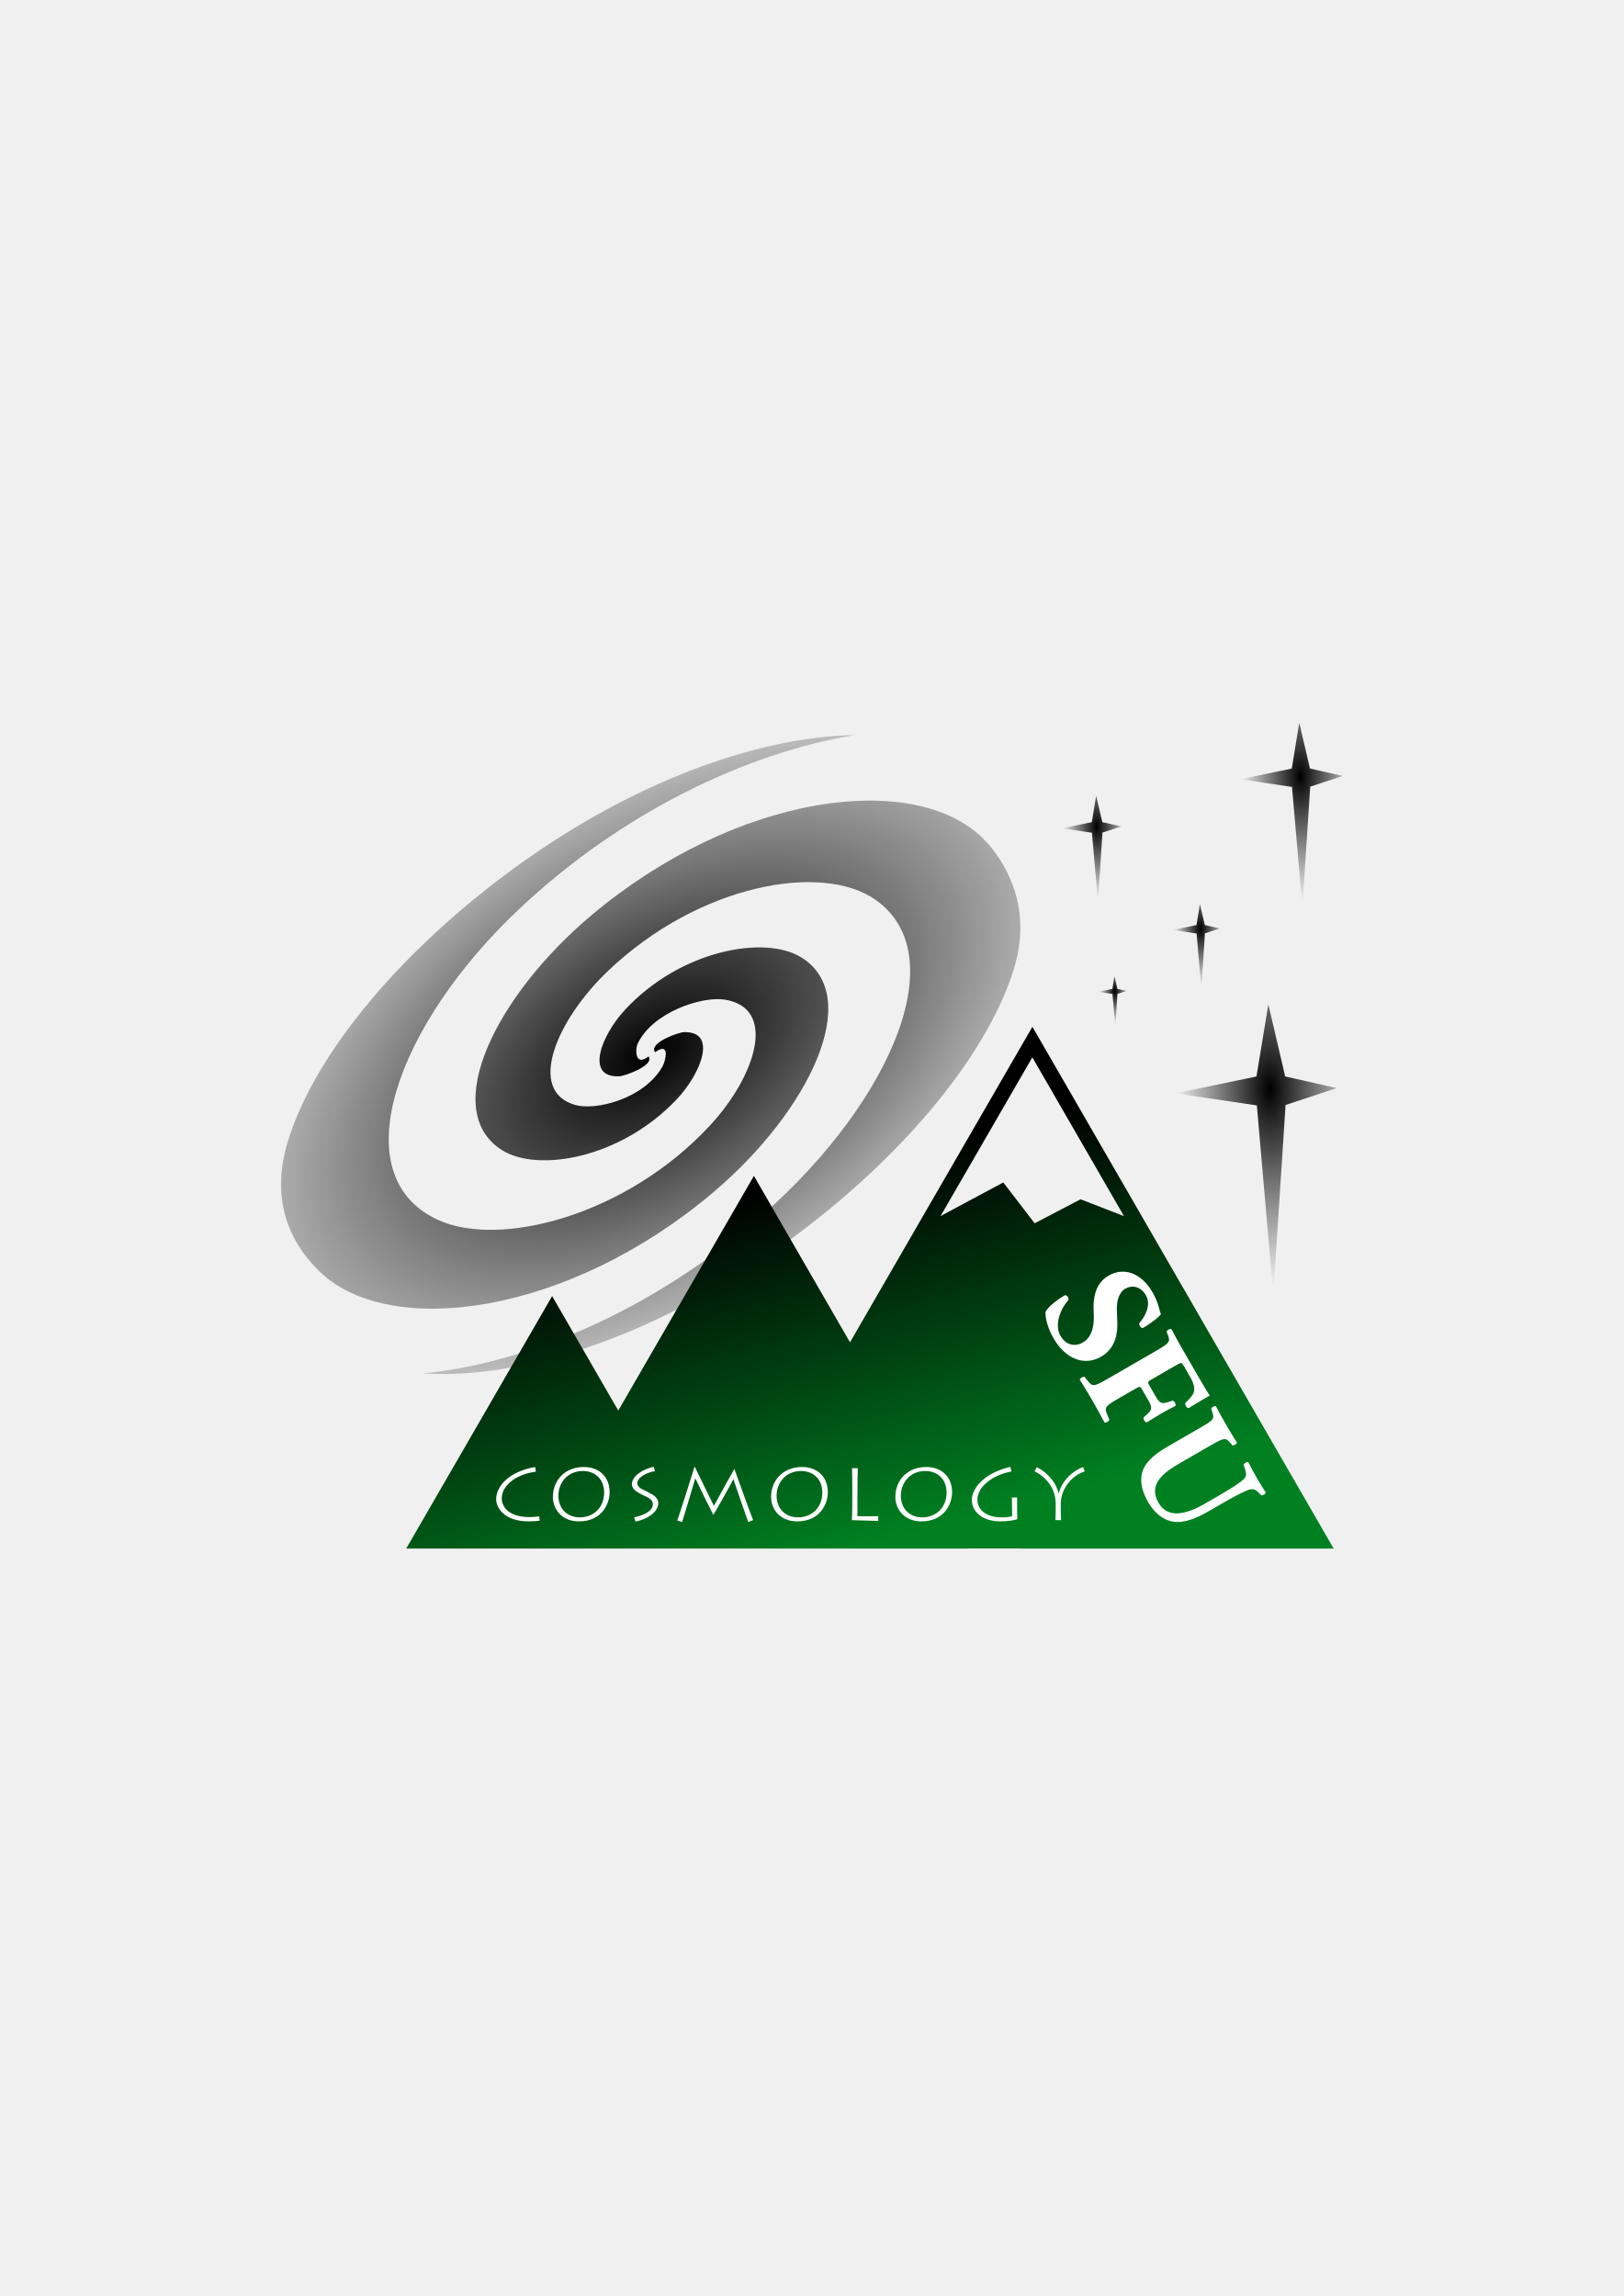
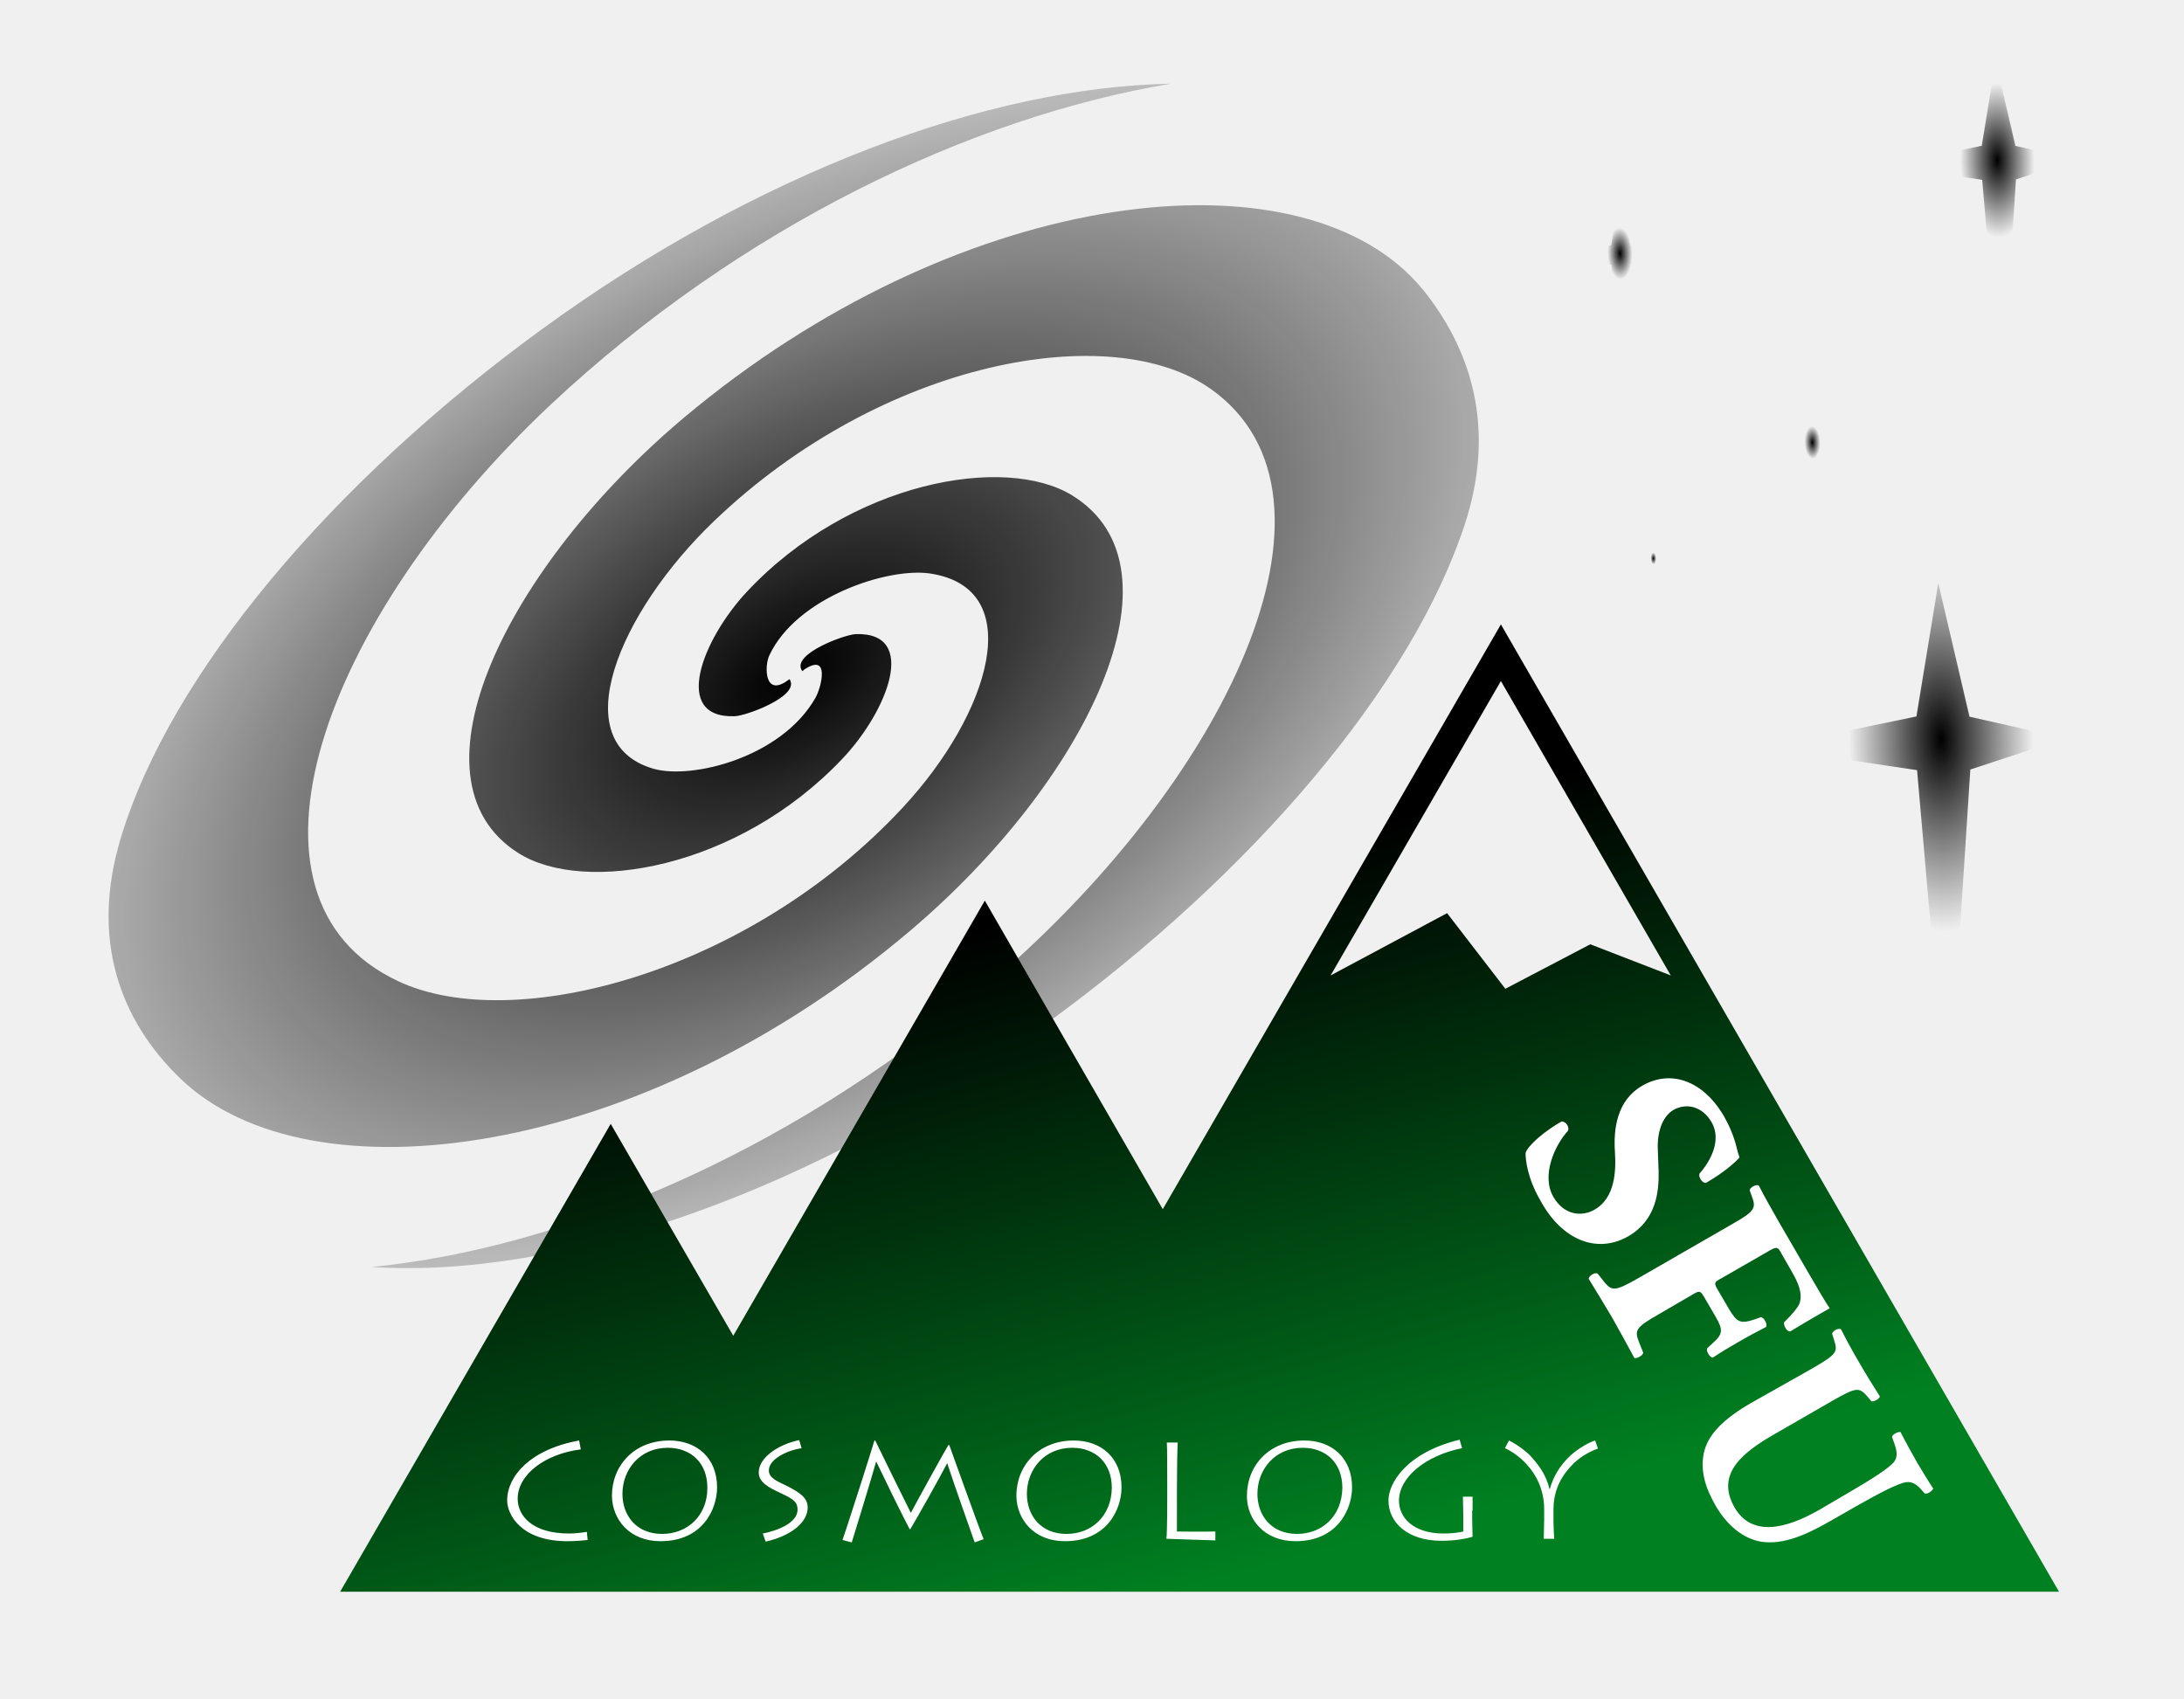
- <svg xmlns="http://www.w3.org/2000/svg" xmlns:xlink="http://www.w3.org/1999/xlink" width="744.094" height="1052.362" id="svg2">
-   <defs id="defs4">
-     <linearGradient id="linearGradient2979">
-       <stop style="stop-color:black;stop-opacity:1;" offset="0" id="stop2981" />
-       <stop style="stop-color:#008021;stop-opacity:1;" offset="1" id="stop2983" />
+ <svg xmlns="http://www.w3.org/2000/svg" version="1.1" id="svg2" x="0px" y="0px" viewBox="102 316.2 540 420" enable-background="new 102 316.2 540 420" xml:space="preserve">
+   <g id="layer1">
+     <radialGradient id="path1878_1_" cx="557.172" cy="775.432" r="350.615" gradientTransform="matrix(0.6407 -0.3865 -0.222 -0.368 113.3409 984.23)" gradientUnits="userSpaceOnUse">
+       <stop offset="0" style="stop-color:#000000" />
+       <stop offset="1" style="stop-color:#000000;stop-opacity:0" />
+     </radialGradient>
+     <path id="path1878" fill="url(#path1878_1_)" d="M456.1,390.8   c-0.3-0.4-0.5-0.7-0.8-1.1c-1.4-1.9-3-3.7-4.7-5.4c-31.4-31.1-112.5-21-179.4,35.1c-43.6,36.6-69.9,89.4-41.1,107.7   c16.3,10.4,54.4,4,80.2-23.3c11.1-11.7,18.9-31.3,3.3-30.8c-2.7,0.1-15.3,4.7-13.5,8.7c0.4,0.7,0.3,0.4,0.7,0.1   c6.5-4.4,4.3,4.4,2.8,7c-8.4,14.7-30.5,20.2-40,17.5c-22.2-6.4-8.6-38.7,15-61.3c41.7-39.9,98.3-50,122.8-32.6   c37.5,26.6,4,97.7-56.7,148.6c-49.1,41.2-104.5,63.9-150.8,68.5c46.4,3,109-18.1,167.1-60.4c50.8-37,90-83.1,103.2-123.3   C471.4,423.7,466.6,405.3,456.1,390.8z M391.5,336.9c-44.9,0.8-102.1,21.8-155.5,60.7c-51.8,37.7-91.8,85-104.1,125.7   c-7.6,25-0.4,45.1,14.8,59.7c32,30.7,113.7,19.9,180.4-36.7c43.5-36.9,69.3-89.6,40-107.6c-16.6-10.2-54.9-3.5-80.5,23.9   c-11,11.8-18.6,31.3-2.9,30.7c2.8-0.1,15.6-4.8,13.7-8.8c-0.1-0.3-0.1-0.4-0.3-0.3c-6.2,4.8-6.1-3.4-4.9-5.9   c6.7-14.4,29.2-21.8,39.7-20.3c24.4,3.6,14.9,34.7-6.7,57.9c-38.1,41-96.4,56.3-124.8,42.9c-43.6-20.5-18.8-89.3,37.7-142.5   C285.2,372.2,342.3,345.1,391.5,336.9z" />
+     <linearGradient id="path1872_1_" gradientUnits="userSpaceOnUse" x1="327.46" y1="572.775" x2="371.584" y2="407.979" gradientTransform="matrix(1 0 0 -1 26.6201 1116.032)">
+       <stop offset="0" style="stop-color:#000000" />
+       <stop offset="1" style="stop-color:#008021" />
    </linearGradient>
-     <linearGradient id="linearGradient4676">
-       <stop id="stop4678" offset="0" style="stop-color:black;stop-opacity:1;" />
-       <stop id="stop4680" offset="1" style="stop-color:black;stop-opacity:0;" />
-     </linearGradient>
-     <linearGradient id="linearGradient2892">
-       <stop id="stop2894" offset="0" style="stop-color:black;stop-opacity:1;" />
-       <stop id="stop2896" offset="1" style="stop-color:black;stop-opacity:0;" />
-     </linearGradient>
-     <radialGradient xlink:href="#linearGradient2892" id="radialGradient1970" gradientUnits="userSpaceOnUse" gradientTransform="matrix(-1.172068,2.558332e-2,-5.337209e-2,-2.445174,860.9763,1677.847)" cx="384.181" cy="496.67" fx="384.181" fy="496.67" r="70.519" />
-     <radialGradient xlink:href="#linearGradient2892" id="radialGradient1972" gradientUnits="userSpaceOnUse" gradientTransform="matrix(-1.172068,2.558332e-2,-5.337209e-2,-2.445174,860.9763,1677.847)" cx="384.181" cy="496.67" fx="384.181" fy="496.67" r="70.519" />
-     <radialGradient xlink:href="#linearGradient2892" id="radialGradient1974" gradientUnits="userSpaceOnUse" gradientTransform="matrix(-1.172068,2.558332e-2,-5.337209e-2,-2.445174,860.9763,1677.847)" cx="384.181" cy="496.67" fx="384.181" fy="496.67" r="70.519" />
-     <radialGradient xlink:href="#linearGradient2892" id="radialGradient1976" gradientUnits="userSpaceOnUse" gradientTransform="matrix(-1.172068,2.558332e-2,-5.337209e-2,-2.445174,860.9763,1677.847)" cx="384.181" cy="496.67" fx="384.181" fy="496.67" r="70.519" />
-     <radialGradient xlink:href="#linearGradient2892" id="radialGradient1978" gradientUnits="userSpaceOnUse" gradientTransform="matrix(-1.172068,2.558332e-2,-5.337209e-2,-2.445174,860.9763,1677.847)" cx="384.181" cy="496.67" fx="384.181" fy="496.67" r="70.519" />
-     <linearGradient xlink:href="#linearGradient2979" id="linearGradient1995" gradientUnits="userSpaceOnUse" gradientTransform="translate(26.62013,64.03157)" x1="321.004" y1="480.954" x2="365.128" y2="645.75" />
-     <radialGradient xlink:href="#linearGradient4676" id="radialGradient1998" gradientUnits="userSpaceOnUse" gradientTransform="matrix(0.640688,-0.38652,0.222,0.367983,-27.14477,482.9933)" cx="372.047" cy="391.789" fx="372.047" fy="391.789" r="350.302" />
-   </defs>
-   <g id="layer1">
-     <path style="fill:url(#radialGradient1998);fill-opacity:1;fill-rule:evenodd;stroke:none;stroke-width:0.955px;stroke-linecap:butt;stroke-linejoin:miter;stroke-opacity:1" d="M 456.062,390.797 C 455.797,390.43 455.519,390.068 455.243,389.708 C 453.81,387.83 452.23,386.03 450.504,384.317 C 419.136,353.202 337.989,363.304 271.089,419.458 C 227.458,456.08 201.186,508.813 229.976,527.118 C 246.302,537.499 284.411,531.109 310.145,503.848 C 321.207,492.129 329.035,472.585 313.408,473.09 C 310.664,473.179 298.095,477.83 299.938,481.812 C 300.309,482.523 300.213,482.237 300.684,481.956 C 307.186,477.522 305.006,486.402 303.527,488.974 C 295.103,503.627 273.027,509.197 263.504,506.431 C 241.353,499.999 254.88,467.714 278.549,445.102 C 320.288,405.226 376.83,395.132 401.305,412.465 C 438.833,439.042 405.284,510.117 344.581,561.044 C 295.505,602.216 240.061,624.988 193.831,629.514 C 240.232,632.515 302.85,611.368 360.895,569.089 C 411.693,532.089 450.89,485.997 464.111,445.819 C 471.406,423.652 466.554,405.323 456.062,390.797 z M 391.479,336.928 C 346.548,337.753 289.341,358.775 236.004,397.625 C 184.186,435.367 144.229,482.656 131.854,523.337 C 124.252,548.329 131.45,568.418 146.664,583.004 C 178.69,613.707 260.346,602.898 327.05,546.352 C 370.553,509.475 396.353,456.714 367.092,438.746 C 350.5,428.557 312.161,435.268 286.577,462.657 C 275.579,474.432 267.945,493.97 283.69,493.323 C 286.455,493.209 299.331,488.502 297.422,484.553 C 297.284,484.218 297.283,484.202 297.145,484.274 C 290.939,489.033 291.044,480.915 292.222,478.396 C 298.93,464.045 321.413,456.602 331.884,458.141 C 356.243,461.724 346.788,492.808 325.166,516.076 C 287.036,557.109 228.81,572.332 200.37,558.978 C 156.76,538.501 181.568,469.664 238.077,416.483 C 285.16,372.173 342.306,345.105 391.479,336.928 z " id="path1878" />
-     <path style="fill:url(#linearGradient1995);fill-opacity:1;stroke:none;stroke-opacity:1" d="M 473.12,470.625 L 389.526,615.25 L 345.495,538.969 L 283.339,646.532 L 253.026,594.063 L 186.151,709.782 L 319.87,709.782 L 444.12,709.782 L 444.12,709.75 L 611.183,709.782 L 473.12,470.625 z M 473.089,484.625 L 515.089,557.407 L 495.183,549.688 L 474.151,560.688 L 459.776,541.969 L 431.026,557.375 L 473.089,484.625 z " id="path1872" />
+     <path id="path1872" fill="url(#path1872_1_)" d="M473.1,470.6l-83.6,144.6l-44-76.3l-62.2,107.6L253,594.1l-66.9,115.7h133.7h124.2   v0l167.1,0L473.1,470.6z M473.1,484.6l42,72.8l-19.9-7.7l-21,11L459.8,542L431,557.4L473.1,484.6z" />
    <g id="g2952" transform="matrix(0.524845,0,0,0.524845,380.285,250.6206)">
-       <path id="path3994" d="M 382.893,399.656 L 397.604,462.523 L 442.566,472.732 L 397.942,487.468 L 387.202,652.707 L 372.845,487.839 L 301.528,477.275 L 372.508,462.579 L 382.893,399.656 z " style="opacity:1;fill:url(#radialGradient1970);fill-opacity:1;stroke:none;stroke-width:1;stroke-miterlimit:4;stroke-opacity:1" />
+       <radialGradient id="path3994_1_" cx="-544.324" cy="-249.727" r="70.519" gradientTransform="matrix(-0.6152 1.342728e-02 2.801207e-02 1.2833 56.3337 801.024)" gradientUnits="userSpaceOnUse">
+         <stop offset="0" style="stop-color:#000000" />
+         <stop offset="1" style="stop-color:#000000;stop-opacity:0" />
+       </radialGradient>
+       <path id="path3994" fill="url(#path3994_1_)" d="M382.9,399.7l14.7,62.9l45,10.2l-44.6,14.7    l-10.7,165.2l-14.4-164.9l-71.3-10.6l71-14.7L382.9,399.7z" />
    </g>
-     <g transform="matrix(0.333039,0,0,0.333039,467.9037,198.2135)" id="g2955">
-       <path style="opacity:1;fill:url(#radialGradient1972);fill-opacity:1;stroke:none;stroke-width:1;stroke-miterlimit:4;stroke-opacity:1" d="M 382.893,399.656 L 397.604,462.523 L 442.566,472.732 L 397.942,487.468 L 387.202,652.707 L 372.845,487.839 L 301.528,477.275 L 372.508,462.579 L 382.893,399.656 z " id="path2957" />
+     <g id="g2955" transform="matrix(0.333039,0,0,0.333039,467.9037,198.2135)">
+       <radialGradient id="path2957_1_" cx="-1436.643" cy="-564.374" r="70.519" gradientTransform="matrix(-0.3903 8.520243e-03 1.777499e-02 0.8143 -166.5724 945.0635)" gradientUnits="userSpaceOnUse">
+         <stop offset="0" style="stop-color:#000000" />
+         <stop offset="1" style="stop-color:#000000;stop-opacity:0" />
+       </radialGradient>
+       <path id="path2957" fill="url(#path2957_1_)" d="M382.9,399.7l14.7,62.9l45,10.2l-44.6,14.7    l-10.7,165.2l-14.4-164.9l-71.3-10.6l71-14.7L382.9,399.7z" />
    </g>
    <g id="g2961" transform="matrix(0.192255,0,0,0.192255,428.7242,287.8978)">
-       <path id="path2963" d="M 382.893,399.656 L 397.604,462.523 L 442.566,472.732 L 397.942,487.468 L 387.202,652.707 L 372.845,487.839 L 301.528,477.275 L 372.508,462.579 L 382.893,399.656 z " style="opacity:1;fill:url(#radialGradient1974);fill-opacity:1;stroke:none;stroke-width:1;stroke-miterlimit:4;stroke-opacity:1" />
+       <radialGradient id="path2963_1_" cx="-3380.828" cy="-2583.282" r="70.519" gradientTransform="matrix(-0.2253 4.918521e-03 1.026105e-02 0.4701 -351.1336 1704.253)" gradientUnits="userSpaceOnUse">
+         <stop offset="0" style="stop-color:#000000" />
+         <stop offset="1" style="stop-color:#000000;stop-opacity:0" />
+       </radialGradient>
+       <path id="path2963" fill="url(#path2963_1_)" d="M382.9,399.7l14.7,62.9l45,10.2l-44.6,14.7    l-10.7,165.2l-14.4-164.9l-71.3-10.6l71-14.7L382.9,399.7z" />
    </g>
-     <g transform="matrix(0.153022,0,0,0.153022,491.2969,353.2172)" id="g2967">
-       <path style="opacity:1;fill:url(#radialGradient1976);fill-opacity:1;stroke:none;stroke-width:1;stroke-miterlimit:4;stroke-opacity:1" d="M 382.893,399.656 L 397.604,462.523 L 442.566,472.732 L 397.942,487.468 L 387.202,652.707 L 372.845,487.839 L 301.528,477.275 L 372.508,462.579 L 382.893,399.656 z " id="path2969" />
+     <g id="g2967" transform="matrix(0.153022,0,0,0.153022,491.2969,353.2172)">
+       <radialGradient id="path2969_1_" cx="-5491.677" cy="-4540.512" r="70.519" gradientTransform="matrix(-0.1794 3.914811e-03 8.167104e-03 0.3742 -563.6802 2193.633)" gradientUnits="userSpaceOnUse">
+         <stop offset="0" style="stop-color:#000000" />
+         <stop offset="1" style="stop-color:#000000;stop-opacity:0" />
+       </radialGradient>
+       <path id="path2969" fill="url(#path2969_1_)" d="M382.9,399.7l14.7,62.9l45,10.2l-44.6,14.7    l-10.7,165.2l-14.4-164.9l-71.3-10.6l71-14.7L382.9,399.7z" />
    </g>
    <g id="g2973" transform="matrix(9.199289e-2,0,0,9.199289e-2,475.5026,410.701)">
-       <path id="path2975" d="M 382.893,399.656 L 397.604,462.523 L 442.566,472.732 L 397.942,487.468 L 387.202,652.707 L 372.845,487.839 L 301.528,477.275 L 372.508,462.579 L 382.893,399.656 z " style="opacity:1;fill:url(#radialGradient1978);fill-opacity:1;stroke:none;stroke-width:1;stroke-miterlimit:4;stroke-opacity:1" />
+       <radialGradient id="path2975_1_" cx="-13479.311" cy="-12871.671" r="70.519" gradientTransform="matrix(-0.1078 2.353484e-03 4.909853e-03 0.2249 -1005.986 3400.29)" gradientUnits="userSpaceOnUse">
+         <stop offset="0" style="stop-color:#000000" />
+         <stop offset="1" style="stop-color:#000000;stop-opacity:0" />
+       </radialGradient>
+       <path id="path2975" fill="url(#path2975_1_)" d="M382.9,399.7l14.7,62.9l45,10.2l-44.6,14.7    l-10.7,165.2l-14.4-164.9l-71.3-10.6l71-14.7L382.9,399.7z" />
    </g>
-     <path style="font-size:40px;font-style:normal;font-variant:normal;font-weight:normal;font-stretch:normal;text-align:start;line-height:125%;writing-mode:lr-tb;text-anchor:start;fill:white;fill-opacity:1;stroke:none;stroke-width:1px;stroke-linecap:butt;stroke-linejoin:miter;stroke-opacity:1;font-family:Lithos Pro Light" d="M 247.097,694.99 C 245.897,695.19 244.137,695.35 242.657,695.35 C 233.537,695.35 229.937,690.99 229.937,686.71 C 229.937,680.75 236.737,675.63 245.577,674.55 L 245.217,672.39 C 233.057,674.55 227.377,681.27 227.377,687.23 C 227.377,690.75 230.737,697.31 242.297,697.31 C 244.497,697.31 246.377,697.15 247.337,696.99 L 247.097,694.99 M 265.336,697.31 C 275.816,697.31 279.376,689.27 279.376,683.99 C 279.376,676.67 274.336,672.39 267.536,672.39 C 258.856,672.39 253.376,678.55 253.376,686.07 C 253.376,692.03 257.736,697.31 265.296,697.31 L 265.336,697.31 M 265.736,695.47 C 259.336,695.47 255.896,690.87 255.896,685.59 C 255.896,679.55 260.176,674.23 267.056,674.23 C 272.736,674.23 276.856,677.95 276.856,684.11 C 276.856,691.07 271.936,695.47 265.776,695.47 L 265.736,695.47 M 291.26,697.43 C 297.94,695.95 301.66,692.39 301.66,688.99 C 301.66,686.63 299.86,685.35 296.82,683.83 C 294.42,682.63 292.06,681.83 292.06,679.83 C 292.06,676.83 297.18,674.71 300.14,674.31 L 299.58,672.31 C 294.66,673.31 289.58,676.55 289.58,680.27 C 289.58,682.63 291.94,683.99 294.74,685.31 C 297.98,686.83 299.18,687.55 299.18,689.55 C 299.18,692.87 294.14,694.79 290.62,695.43 L 291.26,697.43 M 312.606,697.59 C 313.006,696.27 317.486,681.67 318.606,677.67 L 318.686,677.67 C 320.366,681.23 325.086,690.91 326.846,694.23 L 327.006,694.23 C 328.526,691.71 334.206,681.63 336.086,677.95 C 337.086,681.11 341.966,695.03 342.886,697.59 L 345.126,696.75 C 343.526,692.75 337.606,676.19 336.606,673.43 L 336.446,673.43 C 335.766,674.51 328.886,686.99 327.166,690.23 C 325.686,687.19 319.446,674.59 318.406,672.35 L 318.246,672.35 C 318.046,673.23 311.086,695.15 310.366,696.91 L 312.606,697.59 M 365.329,697.31 C 375.809,697.31 379.369,689.27 379.369,683.99 C 379.369,676.67 374.329,672.39 367.529,672.39 C 358.849,672.39 353.369,678.55 353.369,686.07 C 353.369,692.03 357.729,697.31 365.289,697.31 L 365.329,697.31 M 365.729,695.47 C 359.329,695.47 355.889,690.87 355.889,685.59 C 355.889,679.55 360.169,674.23 367.049,674.23 C 372.729,674.23 376.849,677.95 376.849,684.11 C 376.849,691.07 371.929,695.47 365.769,695.47 L 365.729,695.47 M 390.455,672.95 C 390.535,673.59 390.575,681.79 390.575,682.35 L 390.575,686.87 C 390.575,687.67 390.575,694.95 390.375,696.75 C 391.215,696.75 401.415,697.11 402.455,697.11 L 402.455,694.95 C 398.615,695.03 393.775,694.95 392.935,694.95 L 392.935,684.67 C 392.935,680.39 393.055,673.71 393.135,672.95 L 390.455,672.95 M 422.271,697.31 C 432.751,697.31 436.311,689.27 436.311,683.99 C 436.311,676.67 431.271,672.39 424.471,672.39 C 415.791,672.39 410.311,678.55 410.311,686.07 C 410.311,692.03 414.671,697.31 422.231,697.31 L 422.271,697.31 M 422.671,695.47 C 416.271,695.47 412.831,690.87 412.831,685.59 C 412.831,679.55 417.111,674.23 423.991,674.23 C 429.671,674.23 433.791,677.95 433.791,684.11 C 433.791,691.07 428.871,695.47 422.711,695.47 L 422.671,695.47 M 466.115,689.75 L 466.115,686.35 L 463.715,686.35 C 463.715,687.03 463.795,689.35 463.795,691.15 L 463.795,694.99 C 462.635,695.31 460.835,695.47 458.915,695.47 C 451.395,695.47 447.915,691.51 447.915,687.39 C 447.915,681.59 454.515,676.15 463.555,674.43 L 462.995,672.31 C 449.475,675.59 445.355,683.31 445.355,687.35 C 445.355,692.99 450.275,697.31 458.475,697.31 C 462.115,697.31 464.875,696.75 466.195,696.31 C 466.195,695.79 466.115,693.15 466.115,691.83 L 466.115,689.75 M 486.277,696.75 C 486.197,696.07 486.117,693.03 486.117,692.55 L 486.117,689.43 C 486.117,685.71 487.357,682.23 490.197,678.99 C 492.237,676.67 494.757,675.15 497.077,674.43 L 496.357,672.43 C 494.317,673.07 491.237,675.07 489.597,676.83 C 487.557,678.95 486.117,681.19 485.157,684.47 L 485.077,684.47 C 484.277,680.83 482.317,678.35 480.517,676.39 C 479.597,675.35 477.237,673.47 475.117,672.47 L 474.117,674.39 C 475.877,675.19 477.797,676.55 479.317,678.15 C 482.157,681.15 483.797,684.91 483.797,689.43 L 483.797,691.91 C 483.797,692.35 483.717,695.95 483.677,696.75 L 486.277,696.75" id="text1903" />
-     <path id="path1948" style="font-size:72px;font-style:normal;font-variant:normal;font-weight:bold;font-stretch:normal;text-align:start;line-height:125%;writing-mode:lr-tb;text-anchor:start;fill:white;fill-opacity:1;stroke:none;stroke-width:1px;stroke-linecap:butt;stroke-linejoin:miter;stroke-opacity:1;font-family:Adobe Garamond Pro" d="M 504.566,621.853 C 511.425,617.893 512.197,610.879 512.023,605.825 L 511.829,600.45 C 511.65,596.396 512.793,592.328 515.662,590.672 C 518.779,588.872 522.756,589.569 525.132,593.684 C 527.724,598.173 524.721,603.483 522.153,606.379 C 521.853,607.3 522.815,608.823 523.744,608.702 C 527.921,606.29 530.928,603.723 532.012,602.432 C 531.705,601.612 531.506,600.979 531.287,600.024 C 530.595,597.098 529.369,594.397 528.181,592.34 C 522.961,583.298 514.929,580.619 507.919,584.75 C 501.746,588.314 500.849,595.4 501.196,601.185 C 501.486,606.006 501.229,612.473 496.178,615.389 C 493.06,617.189 488.656,616.905 485.992,612.291 C 482.932,606.991 486.257,599.501 489.59,595.914 C 489.988,595.019 489.097,593.621 488.035,593.653 C 483.795,596.101 479.773,599.503 479.085,601.48 C 479.093,603.221 479.524,607.712 482.836,613.448 C 488.272,622.864 496.896,626.281 504.566,621.853 M 538.925,625.782 C 541.357,624.378 541.482,624.306 542.67,626.363 L 545.478,631.227 C 547.314,634.407 547.645,636.71 546.948,638.526 C 546.497,639.617 545.289,640.98 543.128,643.142 C 543.062,644.178 543.916,645.514 544.746,645.367 C 548.852,642.831 553.341,640.239 554.401,639.627 C 553.772,638.826 551.658,635.308 549.354,631.317 L 541.794,618.223 C 540.066,615.23 538.328,612.076 536.905,609.323 C 536.26,608.781 534.701,609.681 534.651,610.458 L 535.184,611.813 C 536.367,614.871 536.022,615.569 530.223,618.917 L 507.027,632.309 C 501.228,635.657 500.576,635.535 498.52,632.981 L 497.02,631.103 C 496.358,630.821 494.924,631.649 494.837,632.363 C 497.122,636.033 498.984,639.114 500.64,641.983 C 502.368,644.976 504.07,648.067 506.177,652.005 C 506.804,652.225 508.238,651.397 508.36,650.745 L 507.34,648.258 C 506.094,645.236 506.376,644.574 512.175,641.226 L 520.593,636.366 C 522.277,635.394 522.5,635.348 523.472,637.032 L 526.244,641.833 C 528.152,645.138 528.049,646.111 525.416,648.463 L 524.099,649.639 C 523.79,650.399 524.753,651.922 525.53,651.972 C 527.328,650.768 529.6,649.373 531.907,648.041 C 534.276,646.673 536.619,645.404 538.686,644.376 C 539.032,643.678 538.194,642.083 537.381,641.971 L 535.704,642.523 C 532.289,643.663 531.457,643.23 529.549,639.925 L 526.777,635.124 C 525.805,633.44 525.956,633.27 527.639,632.298 L 538.925,625.782 M 534.952,663.109 C 528.156,667.033 524.264,670.948 523.29,675.453 C 522.32,680.108 523.804,684.407 526.3,688.729 C 528.959,693.336 532.915,696.588 537.29,697.398 C 542.9,698.33 548.558,695.746 554.419,692.362 L 561.403,688.33 C 566.453,685.414 571.323,682.905 573.306,682.595 C 574.911,682.35 575.909,683.215 577.137,684.478 L 577.977,685.357 C 578.738,685.524 579.92,684.691 580.097,684.133 C 578.725,682.044 577.447,679.976 576.232,677.872 C 574.886,675.54 573.668,673.286 572.02,670.143 C 571.449,670.018 570.136,670.624 569.9,671.367 L 570.474,673.083 C 571.049,674.798 571.397,676.265 570.384,677.533 C 569.123,679.095 564.516,682.058 559.465,684.974 L 551.92,689.33 C 543.378,694.262 535.114,696.076 530.911,688.797 C 525.92,680.152 533.537,674.769 540.832,670.557 L 555.236,662.241 C 561.035,658.893 561.731,658.946 563.707,661.218 L 564.745,662.438 C 565.381,662.677 566.753,661.885 566.865,661.214 C 565.164,658.557 563.493,655.806 561.884,653.019 C 560.308,650.289 558.728,647.41 557.277,644.608 C 556.542,644.199 555.203,645.047 555.091,645.718 L 555.6,647.32 C 556.517,650.203 556.34,650.761 550.541,654.109 L 534.952,663.109" />
+     <path id="text1903" fill="#FFFFFF" d="M247.1,695c-1.2,0.2-3,0.4-4.4,0.4c-9.1,0-12.7-4.4-12.7-8.6c0-6,6.8-11.1,15.6-12.2   l-0.4-2.2c-12.2,2.2-17.8,8.9-17.8,14.8c0,3.5,3.4,10.1,14.9,10.1c2.2,0,4.1-0.2,5-0.3L247.1,695 M265.3,697.3c10.5,0,14-8,14-13.3   c0-7.3-5-11.6-11.8-11.6c-8.7,0-14.2,6.2-14.2,13.7C253.4,692,257.7,697.3,265.3,697.3L265.3,697.3 M265.7,695.5   c-6.4,0-9.8-4.6-9.8-9.9c0-6,4.3-11.4,11.2-11.4c5.7,0,9.8,3.7,9.8,9.9C276.9,691.1,271.9,695.5,265.7,695.5L265.7,695.5    M291.3,697.4c6.7-1.5,10.4-5,10.4-8.4c0-2.4-1.8-3.6-4.8-5.2c-2.4-1.2-4.8-2-4.8-4c0-3,5.1-5.1,8.1-5.5l-0.6-2c-4.9,1-10,4.2-10,8   c0,2.4,2.4,3.7,5.2,5c3.2,1.5,4.4,2.2,4.4,4.2c0,3.3-5,5.2-8.6,5.9L291.3,697.4 M312.6,697.6c0.4-1.3,4.9-15.9,6-19.9h0.1   c1.7,3.6,6.4,13.2,8.2,16.6h0.2c1.5-2.5,7.2-12.6,9.1-16.3c1,3.2,5.9,17.1,6.8,19.6l2.2-0.8c-1.6-4-7.5-20.6-8.5-23.3h-0.2   c-0.7,1.1-7.6,13.6-9.3,16.8c-1.5-3-7.7-15.6-8.8-17.9h-0.2c-0.2,0.9-7.2,22.8-7.9,24.6L312.6,697.6 M365.3,697.3   c10.5,0,14-8,14-13.3c0-7.3-5-11.6-11.8-11.6c-8.7,0-14.2,6.2-14.2,13.7C353.4,692,357.7,697.3,365.3,697.3L365.3,697.3    M365.7,695.5c-6.4,0-9.8-4.6-9.8-9.9c0-6,4.3-11.4,11.2-11.4c5.7,0,9.8,3.7,9.8,9.9C376.8,691.1,371.9,695.5,365.7,695.5   L365.7,695.5 M390.5,672.9c0.1,0.6,0.1,8.8,0.1,9.4v4.5c0,0.8,0,8.1-0.2,9.9c0.8,0,11,0.4,12.1,0.4v-2.2c-3.8,0.1-8.7,0-9.5,0   v-10.3c0-4.3,0.1-11,0.2-11.7H390.5 M422.3,697.3c10.5,0,14-8,14-13.3c0-7.3-5-11.6-11.8-11.6c-8.7,0-14.2,6.2-14.2,13.7   C410.3,692,414.7,697.3,422.3,697.3L422.3,697.3 M422.7,695.5c-6.4,0-9.8-4.6-9.8-9.9c0-6,4.3-11.4,11.2-11.4   c5.7,0,9.8,3.7,9.8,9.9C433.8,691.1,428.9,695.5,422.7,695.5L422.7,695.5 M466.1,689.7v-3.4h-2.4c0,0.7,0.1,3,0.1,4.8v3.8   c-1.2,0.3-3,0.5-4.9,0.5c-7.5,0-11-4-11-8.1c0-5.8,6.6-11.2,15.6-13l-0.6-2.1c-13.5,3.3-17.6,11-17.6,15c0,5.6,4.9,10,13.1,10   c3.6,0,6.4-0.6,7.7-1c0-0.5-0.1-3.2-0.1-4.5V689.7 M486.3,696.7c-0.1-0.7-0.2-3.7-0.2-4.2v-3.1c0-3.7,1.2-7.2,4.1-10.4   c2-2.3,4.6-3.8,6.9-4.6l-0.7-2c-2,0.6-5.1,2.6-6.8,4.4c-2,2.1-3.5,4.4-4.4,7.6h-0.1c-0.8-3.6-2.8-6.1-4.6-8.1   c-0.9-1-3.3-2.9-5.4-3.9l-1,1.9c1.8,0.8,3.7,2.2,5.2,3.8c2.8,3,4.5,6.8,4.5,11.3v2.5c0,0.4-0.1,4-0.1,4.8H486.3" />
+     <path id="path1948" fill="#FFFFFF" d="M504.6,621.9c6.9-4,7.6-11,7.5-16l-0.2-5.4c-0.2-4.1,1-8.1,3.8-9.8c3.1-1.8,7.1-1.1,9.5,3   c2.6,4.5-0.4,9.8-3,12.7c-0.3,0.9,0.7,2.4,1.6,2.3c4.2-2.4,7.2-5,8.3-6.3c-0.3-0.8-0.5-1.5-0.7-2.4c-0.7-2.9-1.9-5.6-3.1-7.7   c-5.2-9-13.3-11.7-20.3-7.6c-6.2,3.6-7.1,10.6-6.7,16.4c0.3,4.8,0,11.3-5,14.2c-3.1,1.8-7.5,1.5-10.2-3.1   c-3.1-5.3,0.3-12.8,3.6-16.4c0.4-0.9-0.5-2.3-1.6-2.3c-4.2,2.4-8.3,5.9-8.9,7.8c0,1.7,0.4,6.2,3.8,12   C488.3,622.9,496.9,626.3,504.6,621.9 M538.9,625.8c2.4-1.4,2.6-1.5,3.7,0.6l2.8,4.9c1.8,3.2,2.2,5.5,1.5,7.3   c-0.5,1.1-1.7,2.5-3.8,4.6c-0.1,1,0.8,2.4,1.6,2.2c4.1-2.5,8.6-5.1,9.7-5.7c-0.6-0.8-2.7-4.3-5-8.3l-7.6-13.1   c-1.7-3-3.5-6.1-4.9-8.9c-0.6-0.5-2.2,0.4-2.3,1.1l0.5,1.4c1.2,3.1,0.8,3.8-5,7.1L507,632.3c-5.8,3.3-6.5,3.2-8.5,0.7l-1.5-1.9   c-0.7-0.3-2.1,0.5-2.2,1.3c2.3,3.7,4.1,6.8,5.8,9.6c1.7,3,3.4,6.1,5.5,10c0.6,0.2,2.1-0.6,2.2-1.3l-1-2.5c-1.2-3-1-3.7,4.8-7   l8.4-4.9c1.7-1,1.9-1,2.9,0.7l2.8,4.8c1.9,3.3,1.8,4.3-0.8,6.6l-1.3,1.2c-0.3,0.8,0.7,2.3,1.4,2.3c1.8-1.2,4.1-2.6,6.4-3.9   c2.4-1.4,4.7-2.6,6.8-3.7c0.3-0.7-0.5-2.3-1.3-2.4l-1.7,0.6c-3.4,1.1-4.2,0.7-6.2-2.6l-2.8-4.8c-1-1.7-0.8-1.9,0.9-2.8L538.9,625.8    M535,663.1c-6.8,3.9-10.7,7.8-11.7,12.3c-1,4.7,0.5,9,3,13.3c2.7,4.6,6.6,7.9,11,8.7c5.6,0.9,11.3-1.7,17.1-5l7-4   c5.1-2.9,9.9-5.4,11.9-5.7c1.6-0.2,2.6,0.6,3.8,1.9l0.8,0.9c0.8,0.2,1.9-0.7,2.1-1.2c-1.4-2.1-2.6-4.2-3.9-6.3   c-1.3-2.3-2.6-4.6-4.2-7.7c-0.6-0.1-1.9,0.5-2.1,1.2l0.6,1.7c0.6,1.7,0.9,3.2-0.1,4.5c-1.3,1.6-5.9,4.5-10.9,7.4l-7.5,4.4   c-8.5,4.9-16.8,6.7-21-0.5c-5-8.6,2.6-14,9.9-18.2l14.4-8.3c5.8-3.3,6.5-3.3,8.5-1l1,1.2c0.6,0.2,2-0.6,2.1-1.2   c-1.7-2.7-3.4-5.4-5-8.2c-1.6-2.7-3.2-5.6-4.6-8.4c-0.7-0.4-2.1,0.4-2.2,1.1l0.5,1.6c0.9,2.9,0.7,3.4-5.1,6.8L535,663.1" />
  </g>
</svg>
